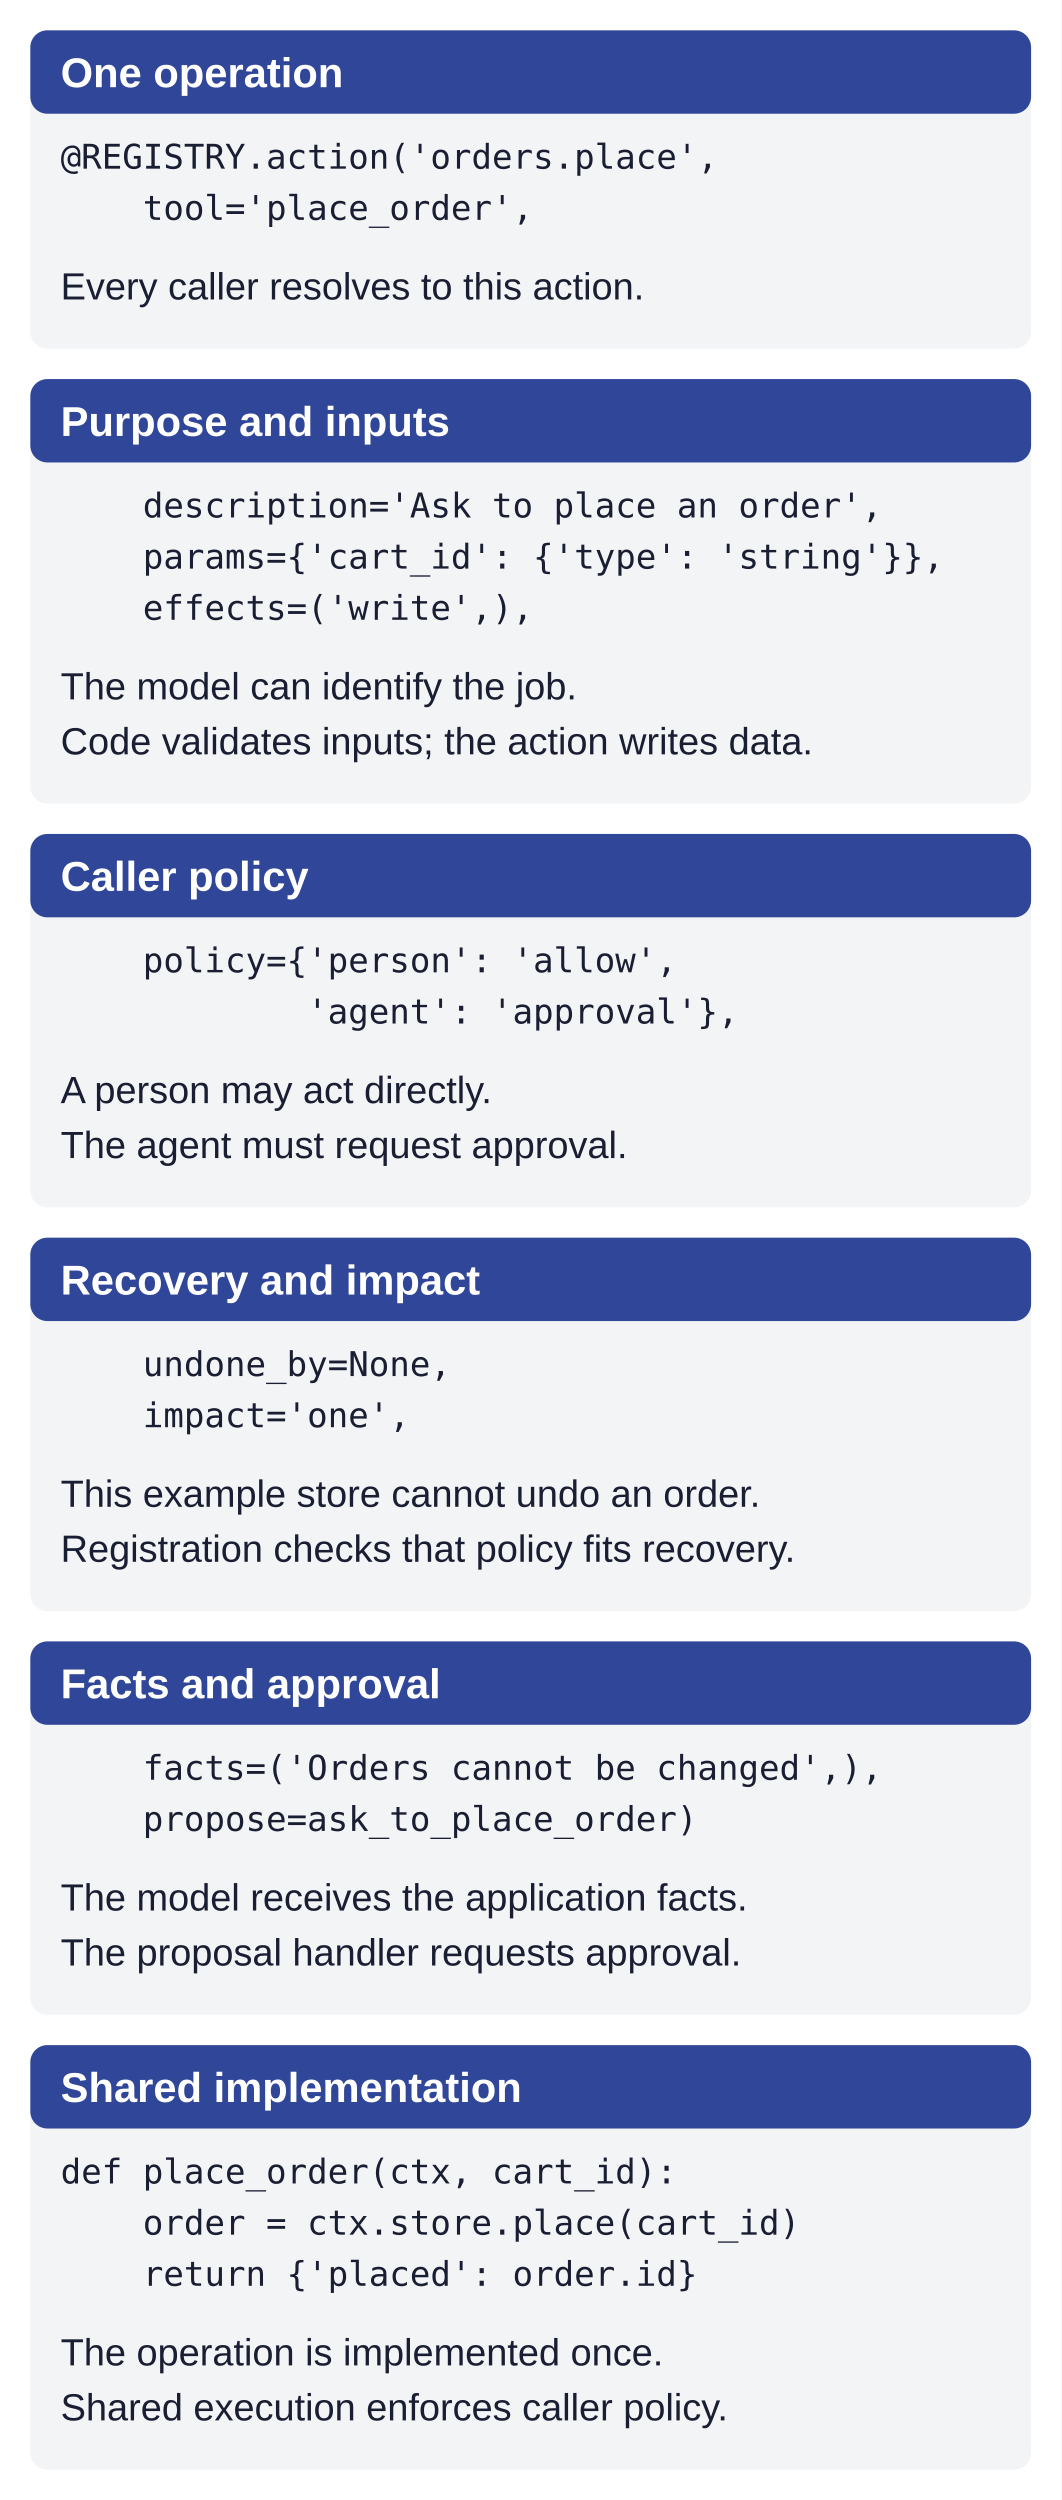
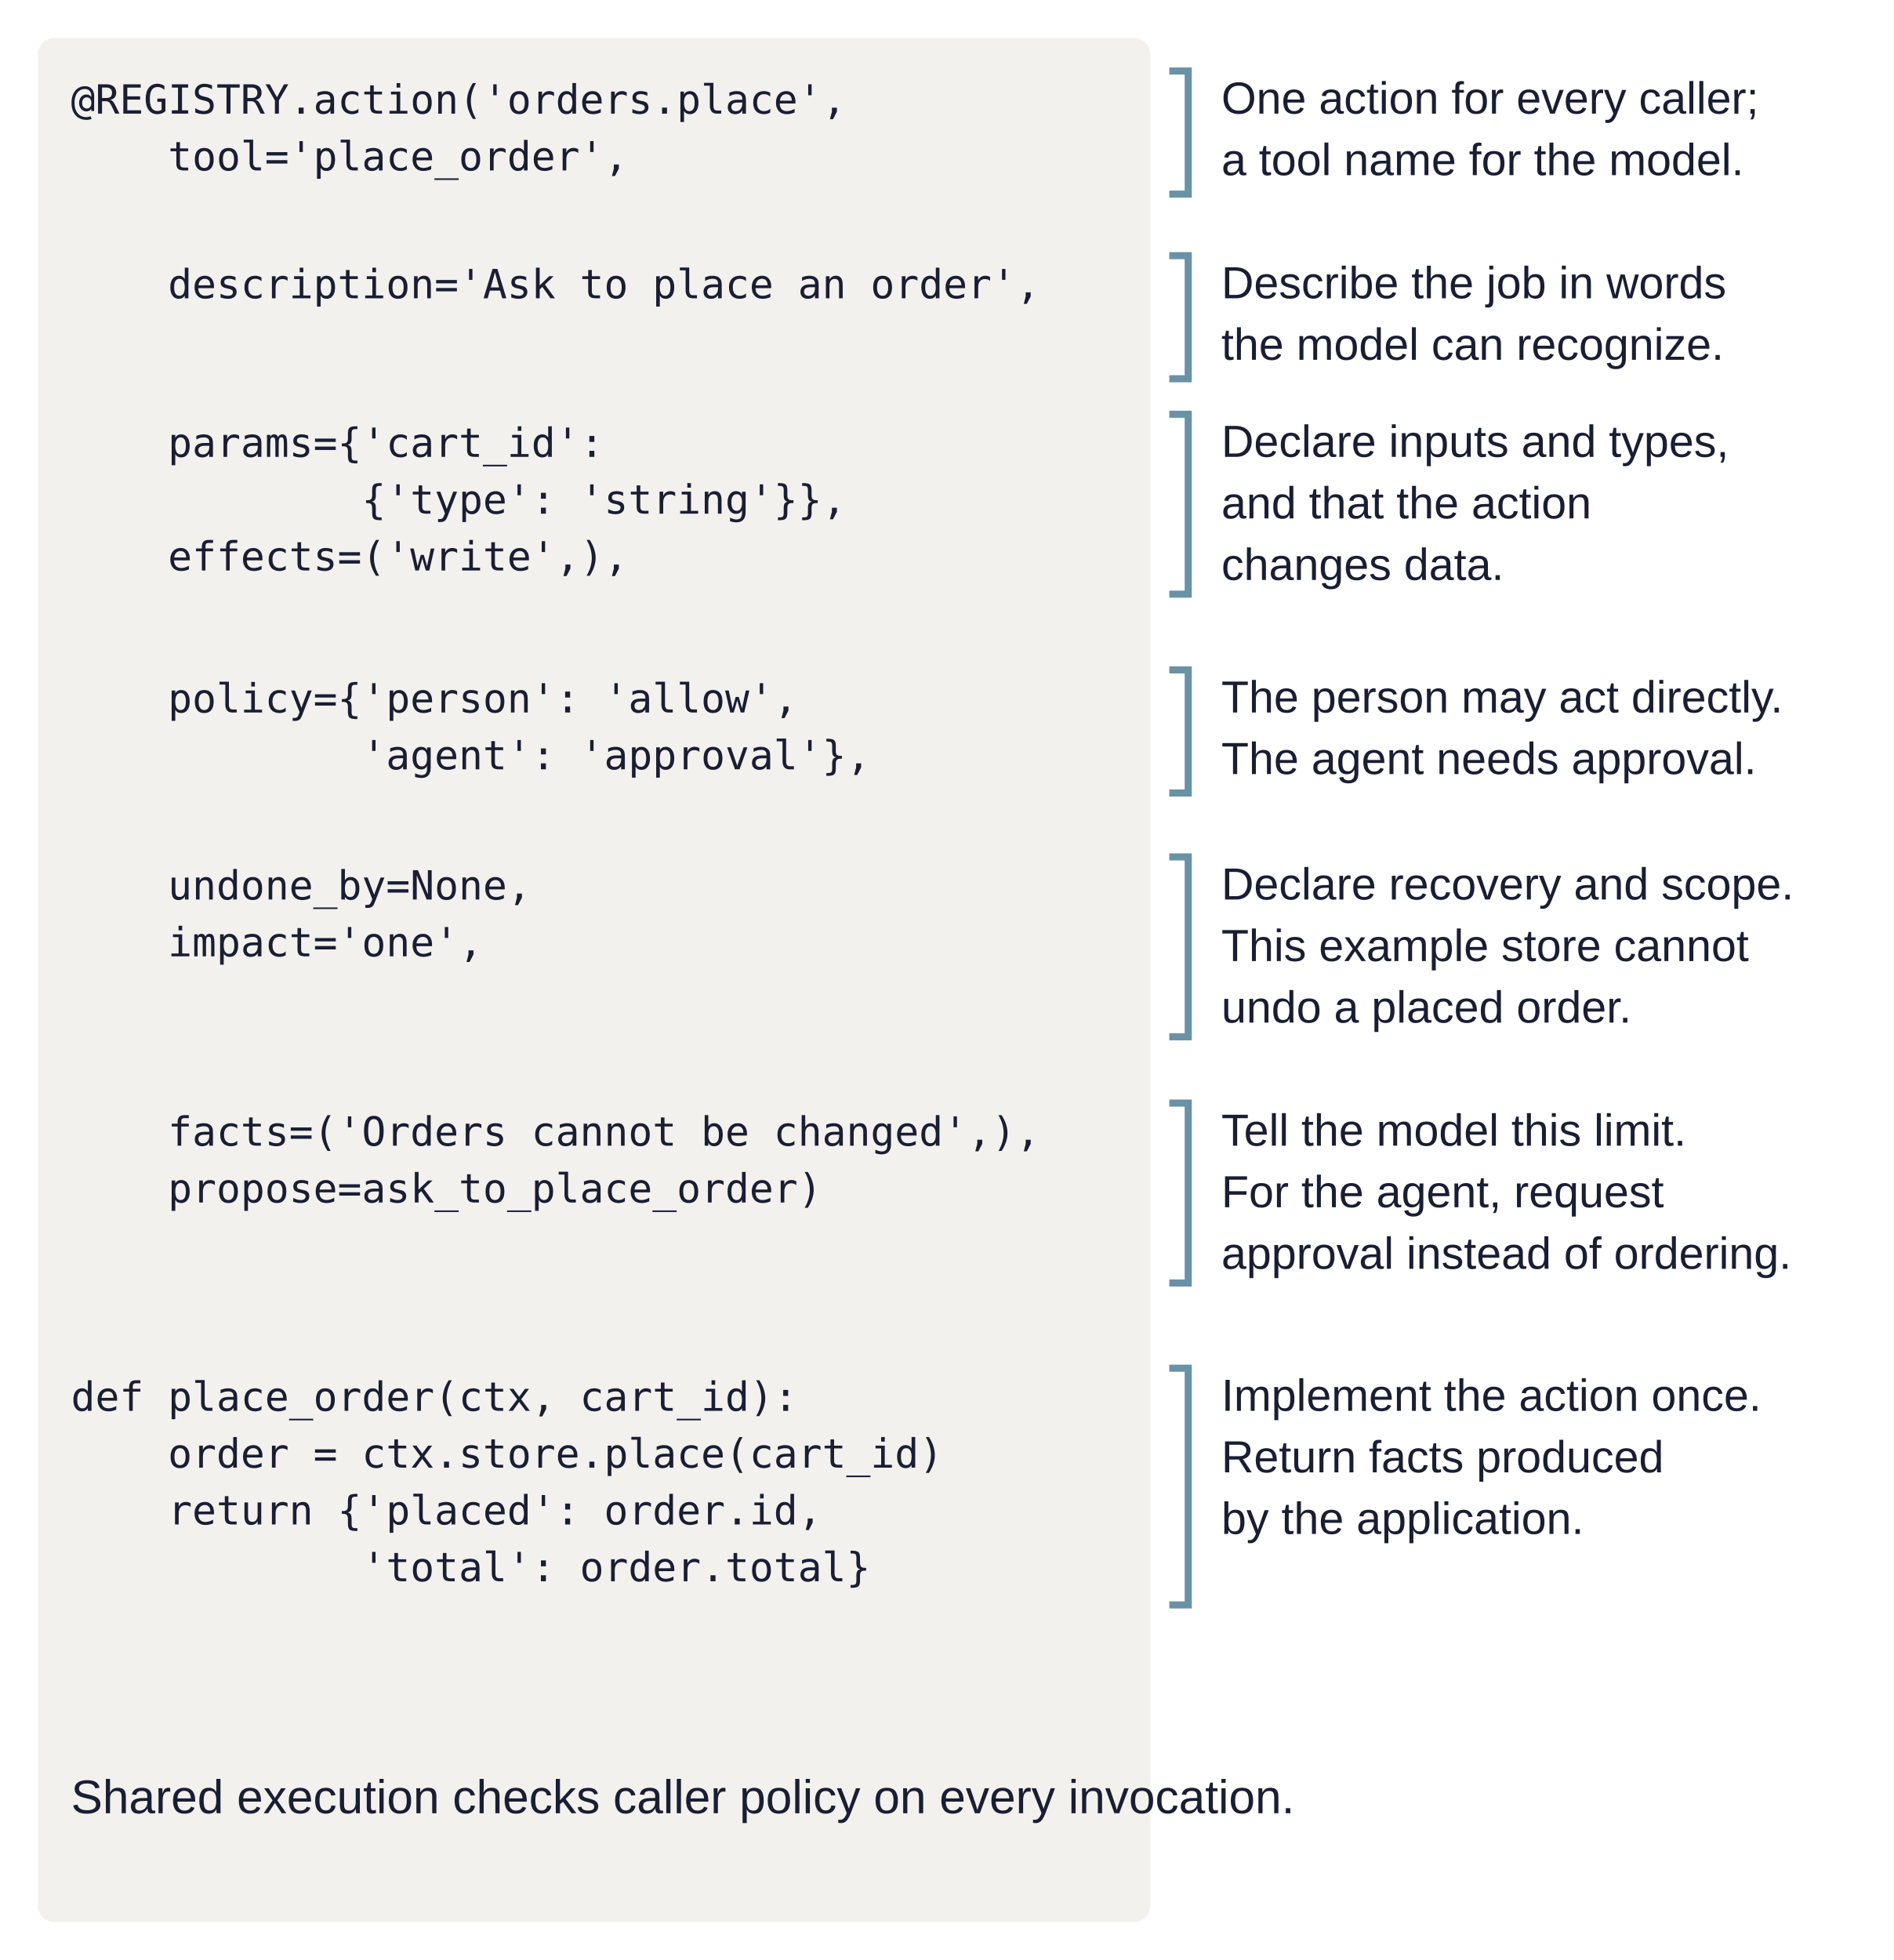
- <svg xmlns="http://www.w3.org/2000/svg" width="560" height="1319" viewBox="0 0 560 1319" role="img" aria-label="An illustrative order declaration: identity, tool description, inputs, effects, caller permissions, recovery, proposal handler and shared implementation.">
-   <rect width="560" height="1319" fill="white" />
-   <rect x="16" y="16" width="528" height="168" rx="9" fill="#f3f4f6" />
-   <rect x="16" y="16" width="528" height="44" rx="9" fill="#304698" />
-   <text xml:space="preserve" x="32" y="46" font-family="Arial, sans-serif" font-size="22" fill="white" font-weight="700">One operation</text>
-   <text xml:space="preserve" x="32" y="89" font-family="monospace" font-size="18" fill="#1a1e33">@REGISTRY.action('orders.place',</text>
-   <text xml:space="preserve" x="32" y="116" font-family="monospace" font-size="18" fill="#1a1e33">    tool='place_order',</text>
-   <text xml:space="preserve" x="32" y="158" font-family="Arial, sans-serif" font-size="20" fill="#1a1e33">Every caller resolves to this action.</text>
-   <rect x="16" y="200" width="528" height="224" rx="9" fill="#f3f4f6" />
-   <rect x="16" y="200" width="528" height="44" rx="9" fill="#304698" />
-   <text xml:space="preserve" x="32" y="230" font-family="Arial, sans-serif" font-size="22" fill="white" font-weight="700">Purpose and inputs</text>
-   <text xml:space="preserve" x="32" y="273" font-family="monospace" font-size="18" fill="#1a1e33">    description='Ask to place an order',</text>
-   <text xml:space="preserve" x="32" y="300" font-family="monospace" font-size="18" fill="#1a1e33">    params={'cart_id': {'type': 'string'}},</text>
-   <text xml:space="preserve" x="32" y="327" font-family="monospace" font-size="18" fill="#1a1e33">    effects=('write',),</text>
-   <text xml:space="preserve" x="32" y="369" font-family="Arial, sans-serif" font-size="20" fill="#1a1e33">The model can identify the job.</text>
-   <text xml:space="preserve" x="32" y="398" font-family="Arial, sans-serif" font-size="20" fill="#1a1e33">Code validates inputs; the action writes data.</text>
-   <rect x="16" y="440" width="528" height="197" rx="9" fill="#f3f4f6" />
-   <rect x="16" y="440" width="528" height="44" rx="9" fill="#304698" />
-   <text xml:space="preserve" x="32" y="470" font-family="Arial, sans-serif" font-size="22" fill="white" font-weight="700">Caller policy</text>
-   <text xml:space="preserve" x="32" y="513" font-family="monospace" font-size="18" fill="#1a1e33">    policy={'person': 'allow',</text>
-   <text xml:space="preserve" x="32" y="540" font-family="monospace" font-size="18" fill="#1a1e33">            'agent': 'approval'},</text>
-   <text xml:space="preserve" x="32" y="582" font-family="Arial, sans-serif" font-size="20" fill="#1a1e33">A person may act directly.</text>
-   <text xml:space="preserve" x="32" y="611" font-family="Arial, sans-serif" font-size="20" fill="#1a1e33">The agent must request approval.</text>
-   <rect x="16" y="653" width="528" height="197" rx="9" fill="#f3f4f6" />
-   <rect x="16" y="653" width="528" height="44" rx="9" fill="#304698" />
-   <text xml:space="preserve" x="32" y="683" font-family="Arial, sans-serif" font-size="22" fill="white" font-weight="700">Recovery and impact</text>
-   <text xml:space="preserve" x="32" y="726" font-family="monospace" font-size="18" fill="#1a1e33">    undone_by=None,</text>
-   <text xml:space="preserve" x="32" y="753" font-family="monospace" font-size="18" fill="#1a1e33">    impact='one',</text>
-   <text xml:space="preserve" x="32" y="795" font-family="Arial, sans-serif" font-size="20" fill="#1a1e33">This example store cannot undo an order.</text>
-   <text xml:space="preserve" x="32" y="824" font-family="Arial, sans-serif" font-size="20" fill="#1a1e33">Registration checks that policy fits recovery.</text>
-   <rect x="16" y="866" width="528" height="197" rx="9" fill="#f3f4f6" />
-   <rect x="16" y="866" width="528" height="44" rx="9" fill="#304698" />
-   <text xml:space="preserve" x="32" y="896" font-family="Arial, sans-serif" font-size="22" fill="white" font-weight="700">Facts and approval</text>
-   <text xml:space="preserve" x="32" y="939" font-family="monospace" font-size="18" fill="#1a1e33">    facts=('Orders cannot be changed',),</text>
-   <text xml:space="preserve" x="32" y="966" font-family="monospace" font-size="18" fill="#1a1e33">    propose=ask_to_place_order)</text>
-   <text xml:space="preserve" x="32" y="1008" font-family="Arial, sans-serif" font-size="20" fill="#1a1e33">The model receives the application facts.</text>
-   <text xml:space="preserve" x="32" y="1037" font-family="Arial, sans-serif" font-size="20" fill="#1a1e33">The proposal handler requests approval.</text>
-   <rect x="16" y="1079" width="528" height="224" rx="9" fill="#f3f4f6" />
-   <rect x="16" y="1079" width="528" height="44" rx="9" fill="#304698" />
-   <text xml:space="preserve" x="32" y="1109" font-family="Arial, sans-serif" font-size="22" fill="white" font-weight="700">Shared implementation</text>
-   <text xml:space="preserve" x="32" y="1152" font-family="monospace" font-size="18" fill="#1a1e33">def place_order(ctx, cart_id):</text>
-   <text xml:space="preserve" x="32" y="1179" font-family="monospace" font-size="18" fill="#1a1e33">    order = ctx.store.place(cart_id)</text>
-   <text xml:space="preserve" x="32" y="1206" font-family="monospace" font-size="18" fill="#1a1e33">    return {'placed': order.id}</text>
-   <text xml:space="preserve" x="32" y="1248" font-family="Arial, sans-serif" font-size="20" fill="#1a1e33">The operation is implemented once.</text>
-   <text xml:space="preserve" x="32" y="1277" font-family="Arial, sans-serif" font-size="20" fill="#1a1e33">Shared execution enforces caller policy.</text>
+ <svg xmlns="http://www.w3.org/2000/svg" width="800" height="828" viewBox="0 0 800 828" role="img" aria-label="One order declaration with adjacent annotations for identity, inputs, policy, recovery, facts, proposal and implementation.">
+   <rect width="800" height="828" fill="white" />
+   <rect x="16" y="16" width="470" height="796" rx="7" fill="#f2f1ee" />
+   <text xml:space="preserve" x="30" y="48" font-family="monospace" font-size="17" fill="#1a1e33">@REGISTRY.action('orders.place',</text>
+   <text xml:space="preserve" x="30" y="72" font-family="monospace" font-size="17" fill="#1a1e33">    tool='place_order',</text>
+   <text xml:space="preserve" x="516" y="48" font-family="Arial, sans-serif" font-size="19" fill="#1a1e33">One action for every caller;</text>
+   <text xml:space="preserve" x="516" y="74" font-family="Arial, sans-serif" font-size="19" fill="#1a1e33">a tool name for the model.</text>
+   <path d="M494 30 H502 V82 H494" fill="none" stroke="#6a92a7" stroke-width="3" />
+   <text xml:space="preserve" x="30" y="126" font-family="monospace" font-size="17" fill="#1a1e33">    description='Ask to place an order',</text>
+   <text xml:space="preserve" x="516" y="126" font-family="Arial, sans-serif" font-size="19" fill="#1a1e33">Describe the job in words</text>
+   <text xml:space="preserve" x="516" y="152" font-family="Arial, sans-serif" font-size="19" fill="#1a1e33">the model can recognize.</text>
+   <path d="M494 108 H502 V160 H494" fill="none" stroke="#6a92a7" stroke-width="3" />
+   <text xml:space="preserve" x="30" y="193" font-family="monospace" font-size="17" fill="#1a1e33">    params={'cart_id':</text>
+   <text xml:space="preserve" x="30" y="217" font-family="monospace" font-size="17" fill="#1a1e33">            {'type': 'string'}},</text>
+   <text xml:space="preserve" x="30" y="241" font-family="monospace" font-size="17" fill="#1a1e33">    effects=('write',),</text>
+   <text xml:space="preserve" x="516" y="193" font-family="Arial, sans-serif" font-size="19" fill="#1a1e33">Declare inputs and types,</text>
+   <text xml:space="preserve" x="516" y="219" font-family="Arial, sans-serif" font-size="19" fill="#1a1e33">and that the action</text>
+   <text xml:space="preserve" x="516" y="245" font-family="Arial, sans-serif" font-size="19" fill="#1a1e33">changes data.</text>
+   <path d="M494 175 H502 V251 H494" fill="none" stroke="#6a92a7" stroke-width="3" />
+   <text xml:space="preserve" x="30" y="301" font-family="monospace" font-size="17" fill="#1a1e33">    policy={'person': 'allow',</text>
+   <text xml:space="preserve" x="30" y="325" font-family="monospace" font-size="17" fill="#1a1e33">            'agent': 'approval'},</text>
+   <text xml:space="preserve" x="516" y="301" font-family="Arial, sans-serif" font-size="19" fill="#1a1e33">The person may act directly.</text>
+   <text xml:space="preserve" x="516" y="327" font-family="Arial, sans-serif" font-size="19" fill="#1a1e33">The agent needs approval.</text>
+   <path d="M494 283 H502 V335 H494" fill="none" stroke="#6a92a7" stroke-width="3" />
+   <text xml:space="preserve" x="30" y="380" font-family="monospace" font-size="17" fill="#1a1e33">    undone_by=None,</text>
+   <text xml:space="preserve" x="30" y="404" font-family="monospace" font-size="17" fill="#1a1e33">    impact='one',</text>
+   <text xml:space="preserve" x="516" y="380" font-family="Arial, sans-serif" font-size="19" fill="#1a1e33">Declare recovery and scope.</text>
+   <text xml:space="preserve" x="516" y="406" font-family="Arial, sans-serif" font-size="19" fill="#1a1e33">This example store cannot</text>
+   <text xml:space="preserve" x="516" y="432" font-family="Arial, sans-serif" font-size="19" fill="#1a1e33">undo a placed order.</text>
+   <path d="M494 362 H502 V438 H494" fill="none" stroke="#6a92a7" stroke-width="3" />
+   <text xml:space="preserve" x="30" y="484" font-family="monospace" font-size="17" fill="#1a1e33">    facts=('Orders cannot be changed',),</text>
+   <text xml:space="preserve" x="30" y="508" font-family="monospace" font-size="17" fill="#1a1e33">    propose=ask_to_place_order)</text>
+   <text xml:space="preserve" x="516" y="484" font-family="Arial, sans-serif" font-size="19" fill="#1a1e33">Tell the model this limit.</text>
+   <text xml:space="preserve" x="516" y="510" font-family="Arial, sans-serif" font-size="19" fill="#1a1e33">For the agent, request</text>
+   <text xml:space="preserve" x="516" y="536" font-family="Arial, sans-serif" font-size="19" fill="#1a1e33">approval instead of ordering.</text>
+   <path d="M494 466 H502 V542 H494" fill="none" stroke="#6a92a7" stroke-width="3" />
+   <text xml:space="preserve" x="30" y="596" font-family="monospace" font-size="17" fill="#1a1e33">def place_order(ctx, cart_id):</text>
+   <text xml:space="preserve" x="30" y="620" font-family="monospace" font-size="17" fill="#1a1e33">    order = ctx.store.place(cart_id)</text>
+   <text xml:space="preserve" x="30" y="644" font-family="monospace" font-size="17" fill="#1a1e33">    return {'placed': order.id,</text>
+   <text xml:space="preserve" x="30" y="668" font-family="monospace" font-size="17" fill="#1a1e33">            'total': order.total}</text>
+   <text xml:space="preserve" x="516" y="596" font-family="Arial, sans-serif" font-size="19" fill="#1a1e33">Implement the action once.</text>
+   <text xml:space="preserve" x="516" y="622" font-family="Arial, sans-serif" font-size="19" fill="#1a1e33">Return facts produced</text>
+   <text xml:space="preserve" x="516" y="648" font-family="Arial, sans-serif" font-size="19" fill="#1a1e33">by the application.</text>
+   <path d="M494 578 H502 V678 H494" fill="none" stroke="#6a92a7" stroke-width="3" />
+   <text xml:space="preserve" x="30" y="766" font-family="Arial, sans-serif" font-size="20" fill="#1a1e33">Shared execution checks caller policy on every invocation.</text>
</svg>
